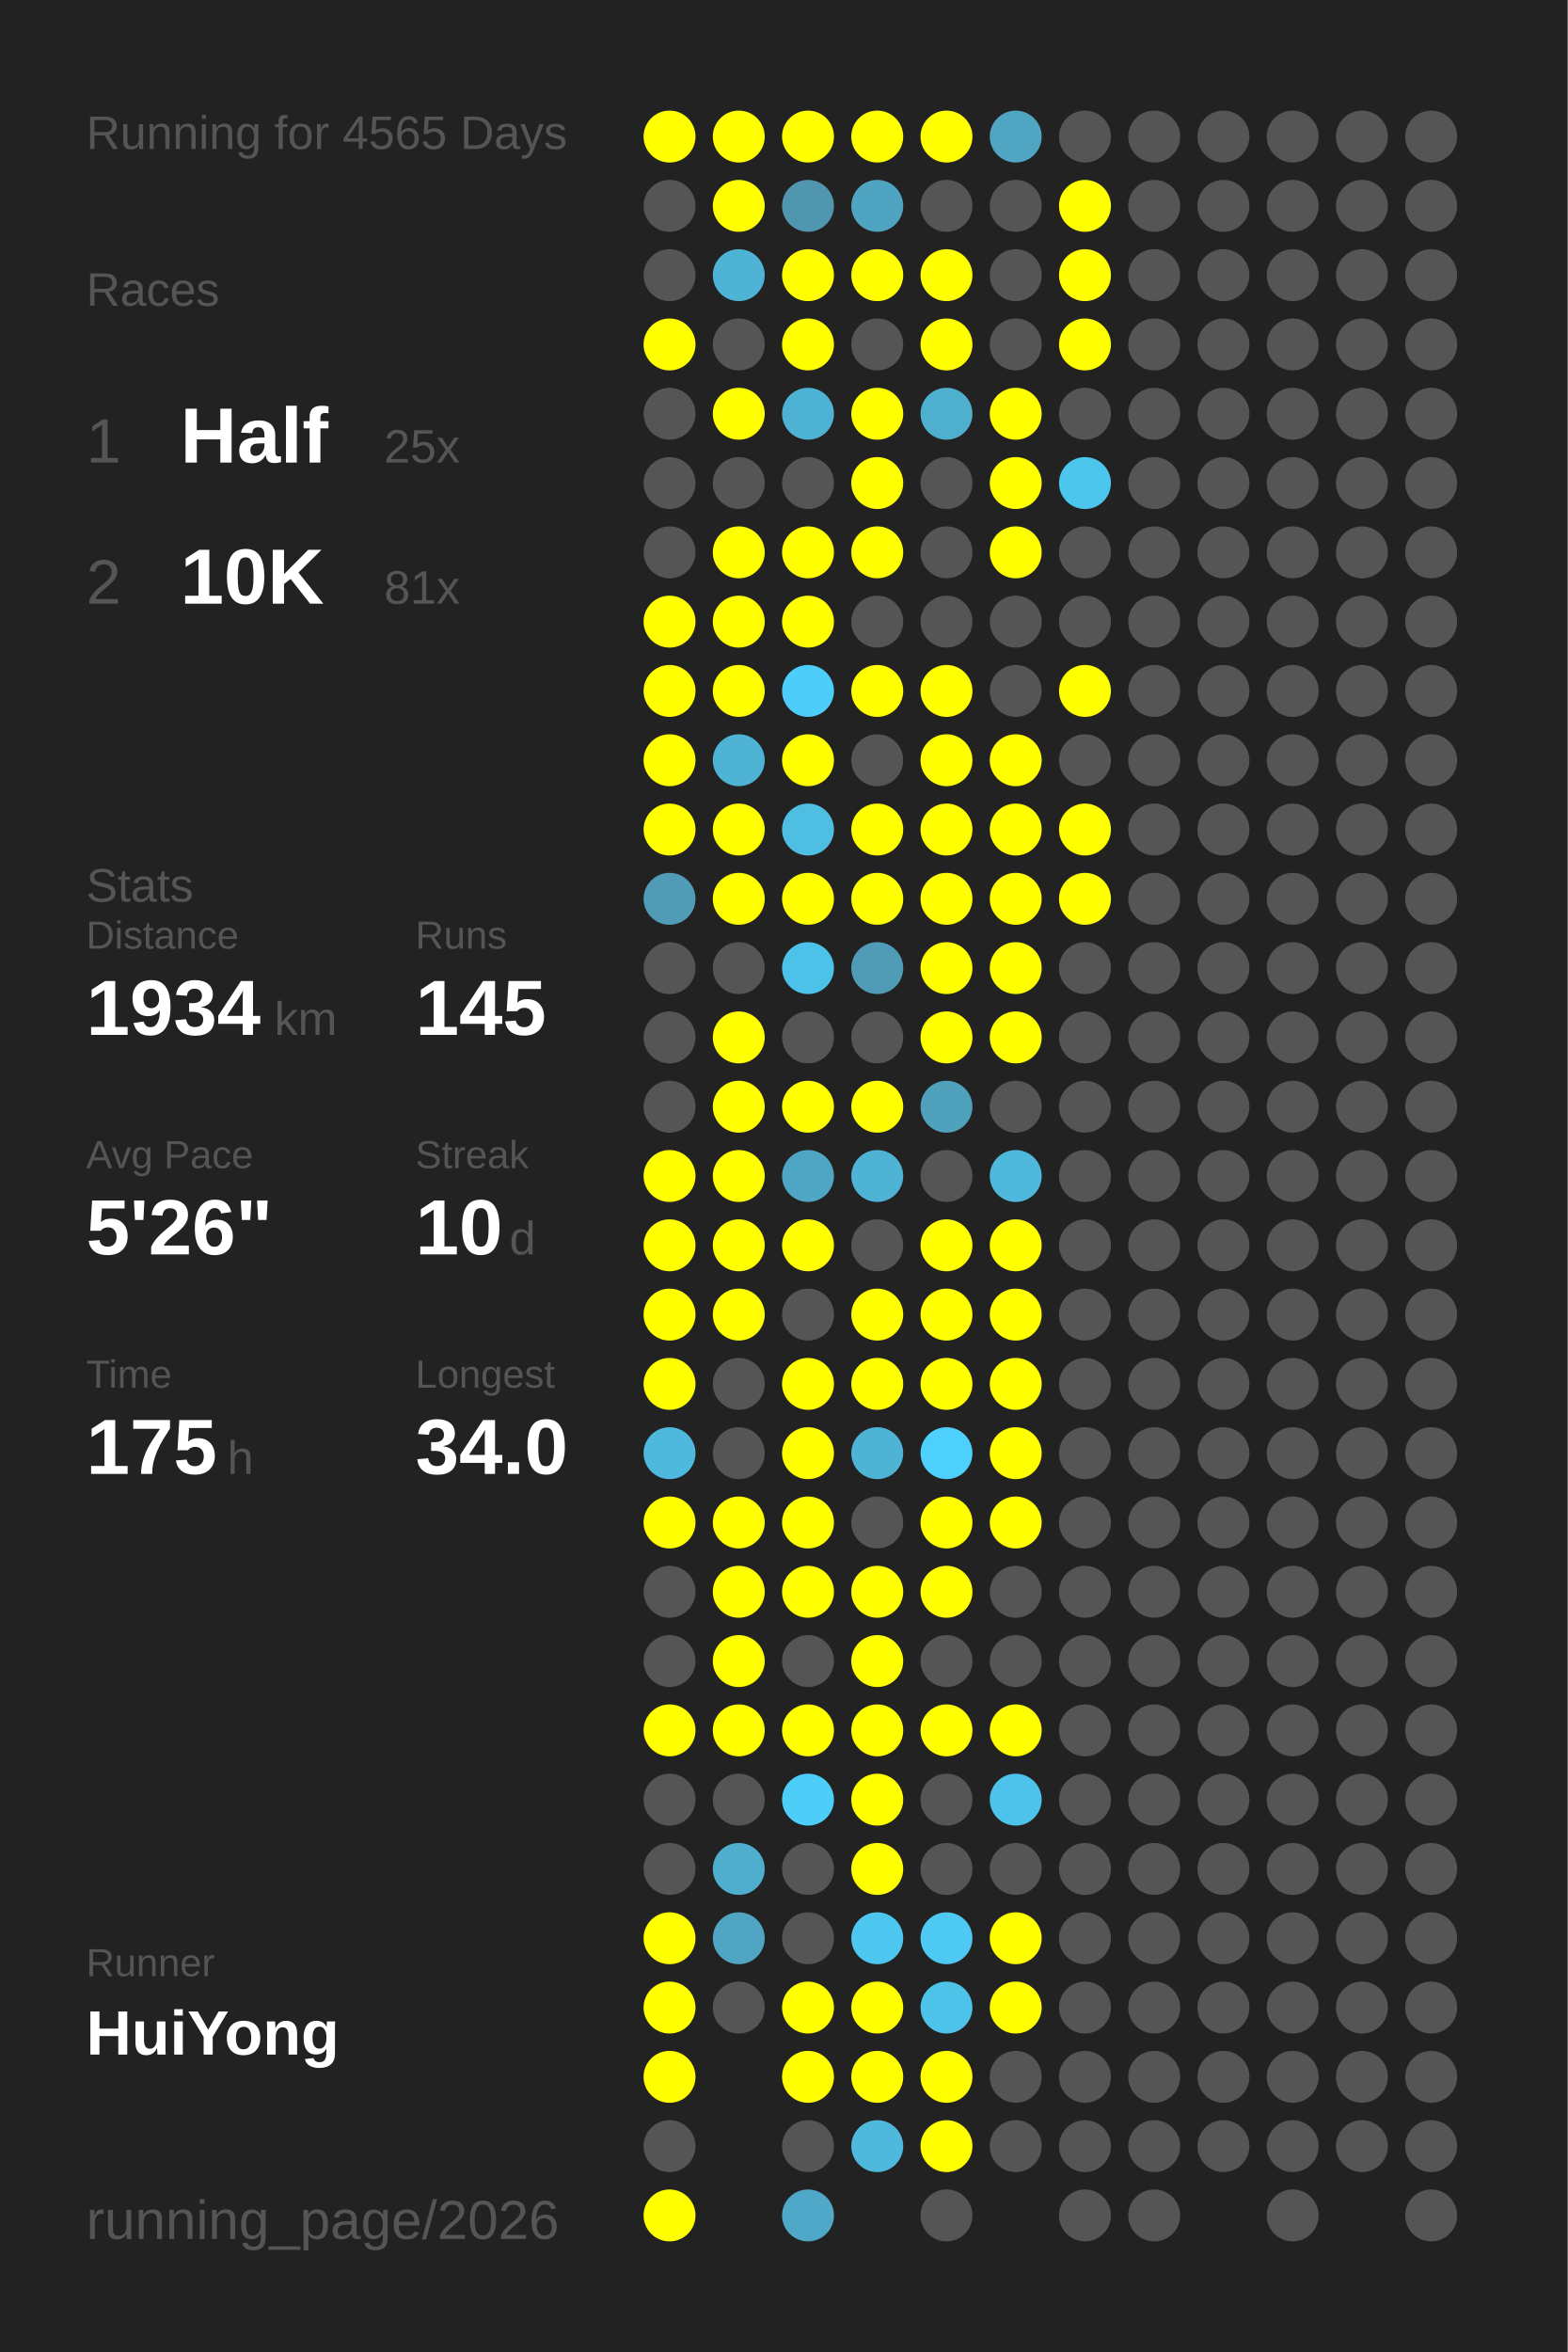
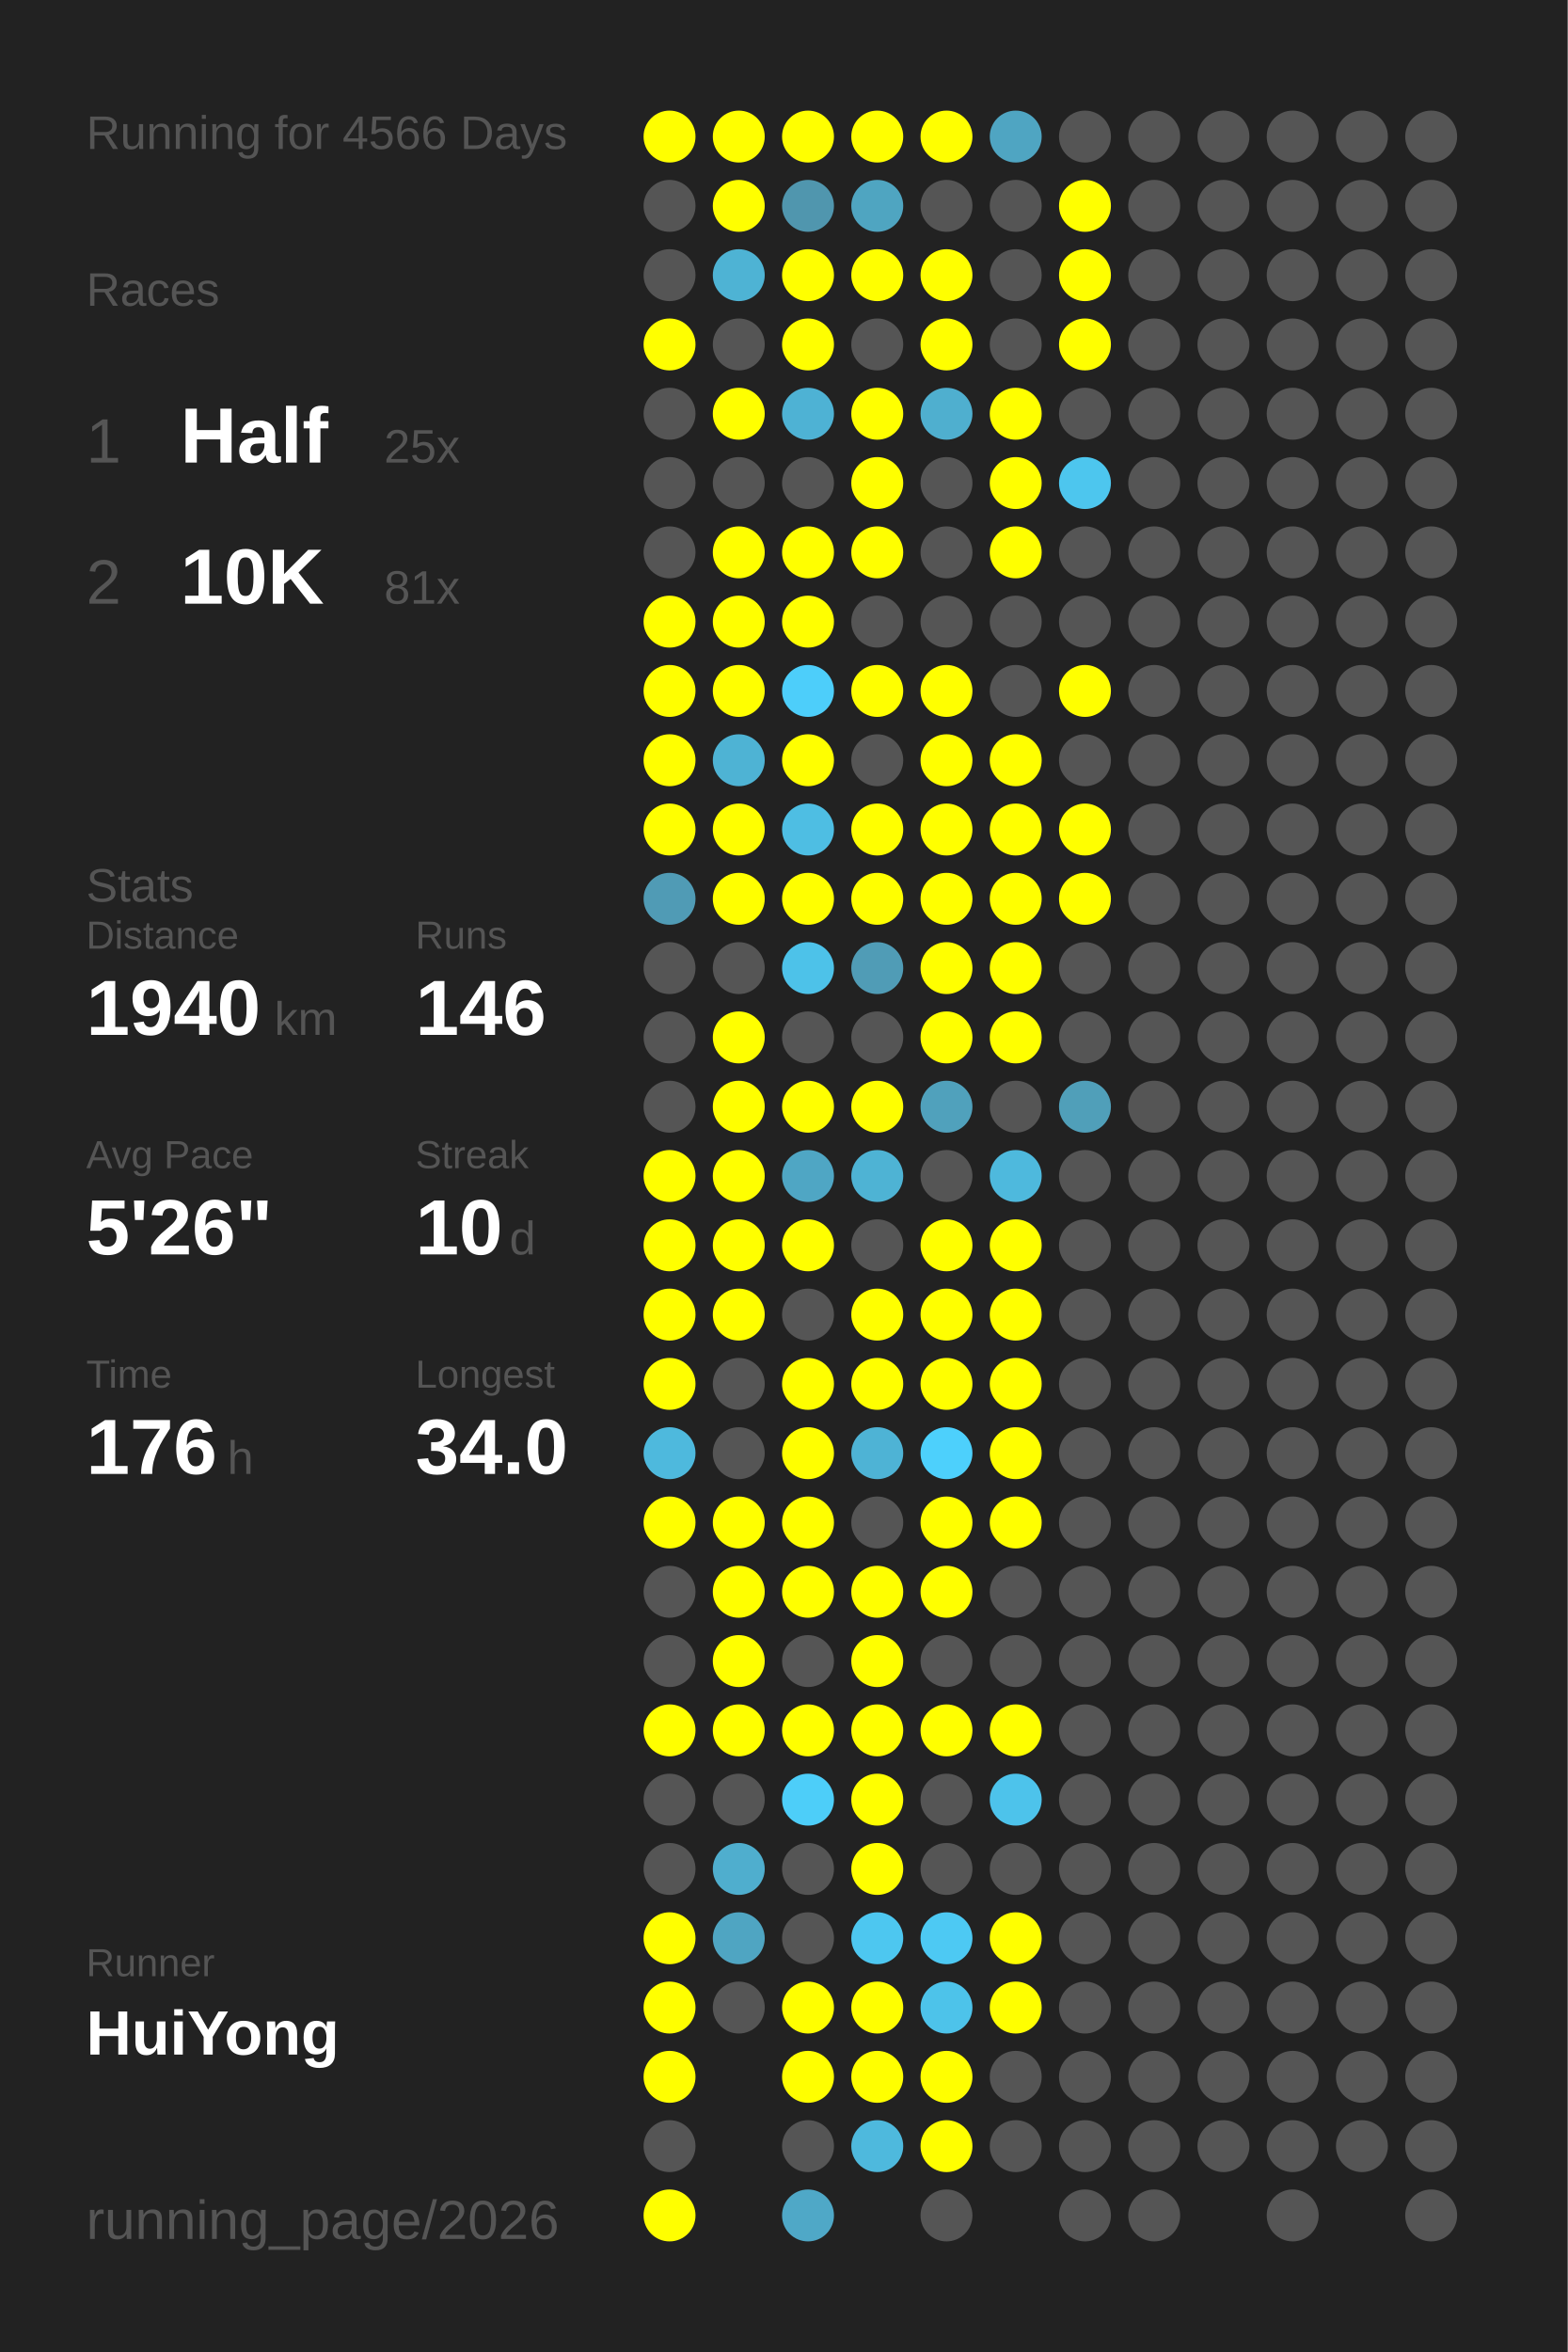
<svg xmlns="http://www.w3.org/2000/svg" baseProfile="full" height="300mm" version="1.1" viewBox="0,0,200,300" width="200mm">
  <defs />
  <rect fill="#222222" height="300" width="200" x="0" y="0" />
-   <text fill="#555555" style="font-size:6px; font-family:Arial;" x="11" y="19">Running for 4565 Days</text>
+   <text fill="#555555" style="font-size:6px; font-family:Arial;" x="11" y="19">Running for 4566 Days</text>
  <text fill="#555555" style="font-size:6px; font-family:Arial;" x="11" y="39">Races</text>
  <text fill="#555555" style="font-size:8px; font-family:Arial;" x="11" y="59">1</text>
  <text fill="#FFFFFF" style="font-size:10px; font-family:Arial; font-weight:bold;" x="23" y="59">Half</text>
  <text fill="#555555" style="font-size:6px; font-family:Arial;" x="49" y="59">25x</text>
  <text fill="#555555" style="font-size:8px; font-family:Arial;" x="11" y="77">2</text>
  <text fill="#FFFFFF" style="font-size:10px; font-family:Arial; font-weight:bold;" x="23" y="77">10K</text>
  <text fill="#555555" style="font-size:6px; font-family:Arial;" x="49" y="77">81x</text>
  <text fill="#555555" style="font-size:6px; font-family:Arial;" x="11" y="115">Stats</text>
  <text fill="#555555" style="font-size:5px; font-family:Arial;" x="11" y="121">Distance</text>
-   <text fill="#FFFFFF" style="font-size:10px; font-family:Arial; font-weight:bold;" x="11" y="132">1934</text>
+   <text fill="#FFFFFF" style="font-size:10px; font-family:Arial; font-weight:bold;" x="11" y="132">1940</text>
  <text fill="#555555" style="font-size:6px; font-family:Arial;" x="35" y="132">km</text>
  <text fill="#555555" style="font-size:5px; font-family:Arial;" x="53" y="121">Runs</text>
-   <text fill="#FFFFFF" style="font-size:10px; font-family:Arial; font-weight:bold;" x="53" y="132">145</text>
+   <text fill="#FFFFFF" style="font-size:10px; font-family:Arial; font-weight:bold;" x="53" y="132">146</text>
  <text fill="#555555" style="font-size:5px; font-family:Arial;" x="11" y="149">Avg Pace</text>
  <text fill="#FFFFFF" style="font-size:10px; font-family:Arial; font-weight:bold;" x="11" y="160">5'26"</text>
  <text fill="#555555" style="font-size:5px; font-family:Arial;" x="53" y="149">Streak</text>
  <text fill="#FFFFFF" style="font-size:10px; font-family:Arial; font-weight:bold;" x="53" y="160">10</text>
  <text fill="#555555" style="font-size:6px; font-family:Arial;" x="65" y="160">d</text>
  <text fill="#555555" style="font-size:5px; font-family:Arial;" x="11" y="177">Time</text>
-   <text fill="#FFFFFF" style="font-size:10px; font-family:Arial; font-weight:bold;" x="11" y="188">175</text>
+   <text fill="#FFFFFF" style="font-size:10px; font-family:Arial; font-weight:bold;" x="11" y="188">176</text>
  <text fill="#555555" style="font-size:6px; font-family:Arial;" x="29" y="188">h</text>
  <text fill="#555555" style="font-size:5px; font-family:Arial;" x="53" y="177">Longest</text>
  <text fill="#FFFFFF" style="font-size:10px; font-family:Arial; font-weight:bold;" x="53" y="188">34.0</text>
  <text fill="#555555" style="font-size:5px; font-family:Arial;" x="11" y="252.065">Runner</text>
  <text fill="#FFFFFF" style="font-size:8px; font-family:Arial; font-weight:bold;" x="11" y="262.065">HuiYong</text>
  <text fill="#555555" style="font-size:7px; font-family:Arial;" x="11" y="285.581">running_page/2026</text>
  <circle cx="85.417" cy="17.419" fill="#FFFF00" r="3.312" />
  <circle cx="85.417" cy="26.258" fill="#555555" r="3.312" />
  <circle cx="85.417" cy="35.097" fill="#555555" r="3.312" />
  <circle cx="85.417" cy="43.935" fill="#FFFF00" r="3.312" />
  <circle cx="85.417" cy="52.774" fill="#555555" r="3.312" />
  <circle cx="85.417" cy="61.613" fill="#555555" r="3.312" />
  <circle cx="85.417" cy="70.452" fill="#555555" r="3.312" />
  <circle cx="85.417" cy="79.29" fill="#FFFF00" r="3.312" />
  <circle cx="85.417" cy="88.129" fill="#FFFF00" r="3.312" />
  <circle cx="85.417" cy="96.968" fill="#FFFF00" r="3.312" />
  <circle cx="85.417" cy="105.806" fill="#FFFF00" r="3.312" />
  <circle cx="85.417" cy="114.645" fill="#509bb5" r="3.312" />
  <circle cx="85.417" cy="123.484" fill="#555555" r="3.312" />
  <circle cx="85.417" cy="132.323" fill="#555555" r="3.312" />
  <circle cx="85.417" cy="141.161" fill="#555555" r="3.312" />
  <circle cx="85.417" cy="150" fill="#FFFF00" r="3.312" />
  <circle cx="85.417" cy="158.839" fill="#FFFF00" r="3.312" />
  <circle cx="85.417" cy="167.677" fill="#FFFF00" r="3.312" />
  <circle cx="85.417" cy="176.516" fill="#FFFF00" r="3.312" />
  <circle cx="85.417" cy="185.355" fill="#4eb9dd" r="3.312" />
  <circle cx="85.417" cy="194.194" fill="#FFFF00" r="3.312" />
  <circle cx="85.417" cy="203.032" fill="#555555" r="3.312" />
  <circle cx="85.417" cy="211.871" fill="#555555" r="3.312" />
  <circle cx="85.417" cy="220.71" fill="#FFFF00" r="3.312" />
  <circle cx="85.417" cy="229.548" fill="#555555" r="3.312" />
  <circle cx="85.417" cy="238.387" fill="#555555" r="3.312" />
  <circle cx="85.417" cy="247.226" fill="#FFFF00" r="3.312" />
  <circle cx="85.417" cy="256.065" fill="#FFFF00" r="3.312" />
  <circle cx="85.417" cy="264.903" fill="#FFFF00" r="3.312" />
  <circle cx="85.417" cy="273.742" fill="#555555" r="3.312" />
  <circle cx="85.417" cy="282.581" fill="#FFFF00" r="3.312" />
  <circle cx="94.25" cy="17.419" fill="#FFFF00" r="3.312" />
  <circle cx="94.25" cy="26.258" fill="#FFFF00" r="3.312" />
  <circle cx="94.25" cy="35.097" fill="#4eb3d4" r="3.312" />
  <circle cx="94.25" cy="43.935" fill="#555555" r="3.312" />
  <circle cx="94.25" cy="52.774" fill="#FFFF00" r="3.312" />
  <circle cx="94.25" cy="61.613" fill="#555555" r="3.312" />
  <circle cx="94.25" cy="70.452" fill="#FFFF00" r="3.312" />
  <circle cx="94.25" cy="79.29" fill="#FFFF00" r="3.312" />
  <circle cx="94.25" cy="88.129" fill="#FFFF00" r="3.312" />
  <circle cx="94.25" cy="96.968" fill="#4eb3d4" r="3.312" />
  <circle cx="94.25" cy="105.806" fill="#FFFF00" r="3.312" />
  <circle cx="94.25" cy="114.645" fill="#FFFF00" r="3.312" />
  <circle cx="94.25" cy="123.484" fill="#555555" r="3.312" />
  <circle cx="94.25" cy="132.323" fill="#FFFF00" r="3.312" />
  <circle cx="94.25" cy="141.161" fill="#FFFF00" r="3.312" />
  <circle cx="94.25" cy="150" fill="#FFFF00" r="3.312" />
  <circle cx="94.25" cy="158.839" fill="#FFFF00" r="3.312" />
  <circle cx="94.25" cy="167.677" fill="#FFFF00" r="3.312" />
  <circle cx="94.25" cy="176.516" fill="#555555" r="3.312" />
  <circle cx="94.25" cy="185.355" fill="#555555" r="3.312" />
  <circle cx="94.25" cy="194.194" fill="#FFFF00" r="3.312" />
  <circle cx="94.25" cy="203.032" fill="#FFFF00" r="3.312" />
  <circle cx="94.25" cy="211.871" fill="#FFFF00" r="3.312" />
  <circle cx="94.25" cy="220.71" fill="#FFFF00" r="3.312" />
  <circle cx="94.25" cy="229.548" fill="#555555" r="3.312" />
  <circle cx="94.25" cy="238.387" fill="#4faece" r="3.312" />
  <circle cx="94.25" cy="247.226" fill="#4fa5c2" r="3.312" />
  <circle cx="94.25" cy="256.065" fill="#555555" r="3.312" />
  <circle cx="103.083" cy="17.419" fill="#FFFF00" r="3.312" />
  <circle cx="103.083" cy="26.258" fill="#5096ae" r="3.312" />
  <circle cx="103.083" cy="35.097" fill="#FFFF00" r="3.312" />
  <circle cx="103.083" cy="43.935" fill="#FFFF00" r="3.312" />
  <circle cx="103.083" cy="52.774" fill="#4eb2d4" r="3.312" />
  <circle cx="103.083" cy="61.613" fill="#555555" r="3.312" />
  <circle cx="103.083" cy="70.452" fill="#FFFF00" r="3.312" />
  <circle cx="103.083" cy="79.29" fill="#FFFF00" r="3.312" />
  <circle cx="103.083" cy="88.129" fill="#4dcefa" r="3.312" />
  <circle cx="103.083" cy="96.968" fill="#FFFF00" r="3.312" />
  <circle cx="103.083" cy="105.806" fill="#4ebee3" r="3.312" />
  <circle cx="103.083" cy="114.645" fill="#FFFF00" r="3.312" />
  <circle cx="103.083" cy="123.484" fill="#4dc2e9" r="3.312" />
  <circle cx="103.083" cy="132.323" fill="#555555" r="3.312" />
  <circle cx="103.083" cy="141.161" fill="#FFFF00" r="3.312" />
  <circle cx="103.083" cy="150" fill="#4fa6c4" r="3.312" />
  <circle cx="103.083" cy="158.839" fill="#FFFF00" r="3.312" />
  <circle cx="103.083" cy="167.677" fill="#555555" r="3.312" />
  <circle cx="103.083" cy="176.516" fill="#FFFF00" r="3.312" />
  <circle cx="103.083" cy="185.355" fill="#FFFF00" r="3.312" />
  <circle cx="103.083" cy="194.194" fill="#FFFF00" r="3.312" />
  <circle cx="103.083" cy="203.032" fill="#FFFF00" r="3.312" />
  <circle cx="103.083" cy="211.871" fill="#555555" r="3.312" />
  <circle cx="103.083" cy="220.71" fill="#FFFF00" r="3.312" />
  <circle cx="103.083" cy="229.548" fill="#4dcef9" r="3.312" />
  <circle cx="103.083" cy="238.387" fill="#555555" r="3.312" />
  <circle cx="103.083" cy="247.226" fill="#555555" r="3.312" />
  <circle cx="103.083" cy="256.065" fill="#FFFF00" r="3.312" />
  <circle cx="103.083" cy="264.903" fill="#FFFF00" r="3.312" />
  <circle cx="103.083" cy="273.742" fill="#555555" r="3.312" />
  <circle cx="103.083" cy="282.581" fill="#4fa8c7" r="3.312" />
  <circle cx="111.917" cy="17.419" fill="#FFFF00" r="3.312" />
  <circle cx="111.917" cy="26.258" fill="#4fa5c1" r="3.312" />
  <circle cx="111.917" cy="35.097" fill="#FFFF00" r="3.312" />
  <circle cx="111.917" cy="43.935" fill="#555555" r="3.312" />
  <circle cx="111.917" cy="52.774" fill="#FFFF00" r="3.312" />
  <circle cx="111.917" cy="61.613" fill="#FFFF00" r="3.312" />
  <circle cx="111.917" cy="70.452" fill="#FFFF00" r="3.312" />
  <circle cx="111.917" cy="79.29" fill="#555555" r="3.312" />
  <circle cx="111.917" cy="88.129" fill="#FFFF00" r="3.312" />
  <circle cx="111.917" cy="96.968" fill="#555555" r="3.312" />
  <circle cx="111.917" cy="105.806" fill="#FFFF00" r="3.312" />
  <circle cx="111.917" cy="114.645" fill="#FFFF00" r="3.312" />
  <circle cx="111.917" cy="123.484" fill="#509cb6" r="3.312" />
  <circle cx="111.917" cy="132.323" fill="#555555" r="3.312" />
  <circle cx="111.917" cy="141.161" fill="#FFFF00" r="3.312" />
  <circle cx="111.917" cy="150" fill="#4eb3d4" r="3.312" />
  <circle cx="111.917" cy="158.839" fill="#555555" r="3.312" />
  <circle cx="111.917" cy="167.677" fill="#FFFF00" r="3.312" />
  <circle cx="111.917" cy="176.516" fill="#FFFF00" r="3.312" />
  <circle cx="111.917" cy="185.355" fill="#4eb3d5" r="3.312" />
  <circle cx="111.917" cy="194.194" fill="#555555" r="3.312" />
  <circle cx="111.917" cy="203.032" fill="#FFFF00" r="3.312" />
  <circle cx="111.917" cy="211.871" fill="#FFFF00" r="3.312" />
  <circle cx="111.917" cy="220.71" fill="#FFFF00" r="3.312" />
  <circle cx="111.917" cy="229.548" fill="#FFFF00" r="3.312" />
  <circle cx="111.917" cy="238.387" fill="#FFFF00" r="3.312" />
  <circle cx="111.917" cy="247.226" fill="#4dc7f0" r="3.312" />
  <circle cx="111.917" cy="256.065" fill="#FFFF00" r="3.312" />
  <circle cx="111.917" cy="264.903" fill="#FFFF00" r="3.312" />
  <circle cx="111.917" cy="273.742" fill="#4eb9dd" r="3.312" />
  <circle cx="120.75" cy="17.419" fill="#FFFF00" r="3.312" />
  <circle cx="120.75" cy="26.258" fill="#555555" r="3.312" />
  <circle cx="120.75" cy="35.097" fill="#FFFF00" r="3.312" />
  <circle cx="120.75" cy="43.935" fill="#FFFF00" r="3.312" />
  <circle cx="120.75" cy="52.774" fill="#4fafcf" r="3.312" />
  <circle cx="120.75" cy="61.613" fill="#555555" r="3.312" />
  <circle cx="120.75" cy="70.452" fill="#555555" r="3.312" />
  <circle cx="120.75" cy="79.29" fill="#555555" r="3.312" />
  <circle cx="120.75" cy="88.129" fill="#FFFF00" r="3.312" />
  <circle cx="120.75" cy="96.968" fill="#FFFF00" r="3.312" />
  <circle cx="120.75" cy="105.806" fill="#FFFF00" r="3.312" />
  <circle cx="120.75" cy="114.645" fill="#FFFF00" r="3.312" />
  <circle cx="120.75" cy="123.484" fill="#FFFF00" r="3.312" />
  <circle cx="120.75" cy="132.323" fill="#FFFF00" r="3.312" />
  <circle cx="120.75" cy="141.161" fill="#50a1bc" r="3.312" />
  <circle cx="120.75" cy="150" fill="#555555" r="3.312" />
  <circle cx="120.75" cy="158.839" fill="#FFFF00" r="3.312" />
  <circle cx="120.75" cy="167.677" fill="#FFFF00" r="3.312" />
  <circle cx="120.75" cy="176.516" fill="#FFFF00" r="3.312" />
  <circle cx="120.75" cy="185.355" fill="#4dd0fc" r="3.312" />
  <circle cx="120.75" cy="194.194" fill="#FFFF00" r="3.312" />
  <circle cx="120.75" cy="203.032" fill="#FFFF00" r="3.312" />
  <circle cx="120.75" cy="211.871" fill="#555555" r="3.312" />
  <circle cx="120.75" cy="220.71" fill="#FFFF00" r="3.312" />
  <circle cx="120.75" cy="229.548" fill="#555555" r="3.312" />
  <circle cx="120.75" cy="238.387" fill="#555555" r="3.312" />
  <circle cx="120.75" cy="247.226" fill="#4dc9f3" r="3.312" />
  <circle cx="120.75" cy="256.065" fill="#4dc3ea" r="3.312" />
  <circle cx="120.75" cy="264.903" fill="#FFFF00" r="3.312" />
  <circle cx="120.75" cy="273.742" fill="#FFFF00" r="3.312" />
  <circle cx="120.75" cy="282.581" fill="#555555" r="3.312" />
  <circle cx="129.583" cy="17.419" fill="#4fa5c2" r="3.312" />
  <circle cx="129.583" cy="26.258" fill="#555555" r="3.312" />
  <circle cx="129.583" cy="35.097" fill="#555555" r="3.312" />
  <circle cx="129.583" cy="43.935" fill="#555555" r="3.312" />
  <circle cx="129.583" cy="52.774" fill="#FFFF00" r="3.312" />
  <circle cx="129.583" cy="61.613" fill="#FFFF00" r="3.312" />
  <circle cx="129.583" cy="70.452" fill="#FFFF00" r="3.312" />
  <circle cx="129.583" cy="79.29" fill="#555555" r="3.312" />
  <circle cx="129.583" cy="88.129" fill="#555555" r="3.312" />
  <circle cx="129.583" cy="96.968" fill="#FFFF00" r="3.312" />
  <circle cx="129.583" cy="105.806" fill="#FFFF00" r="3.312" />
  <circle cx="129.583" cy="114.645" fill="#FFFF00" r="3.312" />
  <circle cx="129.583" cy="123.484" fill="#FFFF00" r="3.312" />
  <circle cx="129.583" cy="132.323" fill="#FFFF00" r="3.312" />
  <circle cx="129.583" cy="141.161" fill="#555555" r="3.312" />
  <circle cx="129.583" cy="150" fill="#4eb9dd" r="3.312" />
  <circle cx="129.583" cy="158.839" fill="#FFFF00" r="3.312" />
  <circle cx="129.583" cy="167.677" fill="#FFFF00" r="3.312" />
  <circle cx="129.583" cy="176.516" fill="#FFFF00" r="3.312" />
  <circle cx="129.583" cy="185.355" fill="#FFFF00" r="3.312" />
  <circle cx="129.583" cy="194.194" fill="#FFFF00" r="3.312" />
  <circle cx="129.583" cy="203.032" fill="#555555" r="3.312" />
  <circle cx="129.583" cy="211.871" fill="#555555" r="3.312" />
  <circle cx="129.583" cy="220.71" fill="#FFFF00" r="3.312" />
  <circle cx="129.583" cy="229.548" fill="#4dc3eb" r="3.312" />
  <circle cx="129.583" cy="238.387" fill="#555555" r="3.312" />
  <circle cx="129.583" cy="247.226" fill="#FFFF00" r="3.312" />
  <circle cx="129.583" cy="256.065" fill="#FFFF00" r="3.312" />
  <circle cx="129.583" cy="264.903" fill="#555555" r="3.312" />
  <circle cx="129.583" cy="273.742" fill="#555555" r="3.312" />
  <circle cx="138.417" cy="17.419" fill="#555555" r="3.312" />
  <circle cx="138.417" cy="26.258" fill="#FFFF00" r="3.312" />
  <circle cx="138.417" cy="35.097" fill="#FFFF00" r="3.312" />
  <circle cx="138.417" cy="43.935" fill="#FFFF00" r="3.312" />
  <circle cx="138.417" cy="52.774" fill="#555555" r="3.312" />
  <circle cx="138.417" cy="61.613" fill="#4dc6ee" r="3.312" />
  <circle cx="138.417" cy="70.452" fill="#555555" r="3.312" />
  <circle cx="138.417" cy="79.29" fill="#555555" r="3.312" />
  <circle cx="138.417" cy="88.129" fill="#FFFF00" r="3.312" />
  <circle cx="138.417" cy="96.968" fill="#555555" r="3.312" />
  <circle cx="138.417" cy="105.806" fill="#FFFF00" r="3.312" />
  <circle cx="138.417" cy="114.645" fill="#FFFF00" r="3.312" />
  <circle cx="138.417" cy="123.484" fill="#555555" r="3.312" />
  <circle cx="138.417" cy="132.323" fill="#555555" r="3.312" />
-   <circle cx="138.417" cy="141.161" fill="#555555" r="3.312" />
+   <circle cx="138.417" cy="141.161" fill="#509fb9" r="3.312" />
  <circle cx="138.417" cy="150" fill="#555555" r="3.312" />
  <circle cx="138.417" cy="158.839" fill="#555555" r="3.312" />
  <circle cx="138.417" cy="167.677" fill="#555555" r="3.312" />
  <circle cx="138.417" cy="176.516" fill="#555555" r="3.312" />
  <circle cx="138.417" cy="185.355" fill="#555555" r="3.312" />
  <circle cx="138.417" cy="194.194" fill="#555555" r="3.312" />
  <circle cx="138.417" cy="203.032" fill="#555555" r="3.312" />
  <circle cx="138.417" cy="211.871" fill="#555555" r="3.312" />
  <circle cx="138.417" cy="220.71" fill="#555555" r="3.312" />
  <circle cx="138.417" cy="229.548" fill="#555555" r="3.312" />
  <circle cx="138.417" cy="238.387" fill="#555555" r="3.312" />
  <circle cx="138.417" cy="247.226" fill="#555555" r="3.312" />
  <circle cx="138.417" cy="256.065" fill="#555555" r="3.312" />
  <circle cx="138.417" cy="264.903" fill="#555555" r="3.312" />
  <circle cx="138.417" cy="273.742" fill="#555555" r="3.312" />
  <circle cx="138.417" cy="282.581" fill="#555555" r="3.312" />
  <circle cx="147.25" cy="17.419" fill="#555555" r="3.312" />
  <circle cx="147.25" cy="26.258" fill="#555555" r="3.312" />
  <circle cx="147.25" cy="35.097" fill="#555555" r="3.312" />
  <circle cx="147.25" cy="43.935" fill="#555555" r="3.312" />
  <circle cx="147.25" cy="52.774" fill="#555555" r="3.312" />
  <circle cx="147.25" cy="61.613" fill="#555555" r="3.312" />
  <circle cx="147.25" cy="70.452" fill="#555555" r="3.312" />
  <circle cx="147.25" cy="79.29" fill="#555555" r="3.312" />
  <circle cx="147.25" cy="88.129" fill="#555555" r="3.312" />
  <circle cx="147.25" cy="96.968" fill="#555555" r="3.312" />
  <circle cx="147.25" cy="105.806" fill="#555555" r="3.312" />
  <circle cx="147.25" cy="114.645" fill="#555555" r="3.312" />
  <circle cx="147.25" cy="123.484" fill="#555555" r="3.312" />
  <circle cx="147.25" cy="132.323" fill="#555555" r="3.312" />
  <circle cx="147.25" cy="141.161" fill="#555555" r="3.312" />
  <circle cx="147.25" cy="150" fill="#555555" r="3.312" />
  <circle cx="147.25" cy="158.839" fill="#555555" r="3.312" />
  <circle cx="147.25" cy="167.677" fill="#555555" r="3.312" />
  <circle cx="147.25" cy="176.516" fill="#555555" r="3.312" />
  <circle cx="147.25" cy="185.355" fill="#555555" r="3.312" />
  <circle cx="147.25" cy="194.194" fill="#555555" r="3.312" />
  <circle cx="147.25" cy="203.032" fill="#555555" r="3.312" />
  <circle cx="147.25" cy="211.871" fill="#555555" r="3.312" />
  <circle cx="147.25" cy="220.71" fill="#555555" r="3.312" />
  <circle cx="147.25" cy="229.548" fill="#555555" r="3.312" />
  <circle cx="147.25" cy="238.387" fill="#555555" r="3.312" />
  <circle cx="147.25" cy="247.226" fill="#555555" r="3.312" />
  <circle cx="147.25" cy="256.065" fill="#555555" r="3.312" />
  <circle cx="147.25" cy="264.903" fill="#555555" r="3.312" />
  <circle cx="147.25" cy="273.742" fill="#555555" r="3.312" />
  <circle cx="147.25" cy="282.581" fill="#555555" r="3.312" />
  <circle cx="156.083" cy="17.419" fill="#555555" r="3.312" />
  <circle cx="156.083" cy="26.258" fill="#555555" r="3.312" />
  <circle cx="156.083" cy="35.097" fill="#555555" r="3.312" />
  <circle cx="156.083" cy="43.935" fill="#555555" r="3.312" />
  <circle cx="156.083" cy="52.774" fill="#555555" r="3.312" />
  <circle cx="156.083" cy="61.613" fill="#555555" r="3.312" />
  <circle cx="156.083" cy="70.452" fill="#555555" r="3.312" />
  <circle cx="156.083" cy="79.29" fill="#555555" r="3.312" />
  <circle cx="156.083" cy="88.129" fill="#555555" r="3.312" />
  <circle cx="156.083" cy="96.968" fill="#555555" r="3.312" />
  <circle cx="156.083" cy="105.806" fill="#555555" r="3.312" />
  <circle cx="156.083" cy="114.645" fill="#555555" r="3.312" />
  <circle cx="156.083" cy="123.484" fill="#555555" r="3.312" />
  <circle cx="156.083" cy="132.323" fill="#555555" r="3.312" />
  <circle cx="156.083" cy="141.161" fill="#555555" r="3.312" />
  <circle cx="156.083" cy="150" fill="#555555" r="3.312" />
  <circle cx="156.083" cy="158.839" fill="#555555" r="3.312" />
  <circle cx="156.083" cy="167.677" fill="#555555" r="3.312" />
  <circle cx="156.083" cy="176.516" fill="#555555" r="3.312" />
  <circle cx="156.083" cy="185.355" fill="#555555" r="3.312" />
  <circle cx="156.083" cy="194.194" fill="#555555" r="3.312" />
  <circle cx="156.083" cy="203.032" fill="#555555" r="3.312" />
  <circle cx="156.083" cy="211.871" fill="#555555" r="3.312" />
  <circle cx="156.083" cy="220.71" fill="#555555" r="3.312" />
  <circle cx="156.083" cy="229.548" fill="#555555" r="3.312" />
  <circle cx="156.083" cy="238.387" fill="#555555" r="3.312" />
  <circle cx="156.083" cy="247.226" fill="#555555" r="3.312" />
  <circle cx="156.083" cy="256.065" fill="#555555" r="3.312" />
  <circle cx="156.083" cy="264.903" fill="#555555" r="3.312" />
  <circle cx="156.083" cy="273.742" fill="#555555" r="3.312" />
  <circle cx="164.917" cy="17.419" fill="#555555" r="3.312" />
  <circle cx="164.917" cy="26.258" fill="#555555" r="3.312" />
  <circle cx="164.917" cy="35.097" fill="#555555" r="3.312" />
  <circle cx="164.917" cy="43.935" fill="#555555" r="3.312" />
  <circle cx="164.917" cy="52.774" fill="#555555" r="3.312" />
  <circle cx="164.917" cy="61.613" fill="#555555" r="3.312" />
  <circle cx="164.917" cy="70.452" fill="#555555" r="3.312" />
  <circle cx="164.917" cy="79.29" fill="#555555" r="3.312" />
  <circle cx="164.917" cy="88.129" fill="#555555" r="3.312" />
  <circle cx="164.917" cy="96.968" fill="#555555" r="3.312" />
  <circle cx="164.917" cy="105.806" fill="#555555" r="3.312" />
  <circle cx="164.917" cy="114.645" fill="#555555" r="3.312" />
  <circle cx="164.917" cy="123.484" fill="#555555" r="3.312" />
  <circle cx="164.917" cy="132.323" fill="#555555" r="3.312" />
  <circle cx="164.917" cy="141.161" fill="#555555" r="3.312" />
  <circle cx="164.917" cy="150" fill="#555555" r="3.312" />
  <circle cx="164.917" cy="158.839" fill="#555555" r="3.312" />
  <circle cx="164.917" cy="167.677" fill="#555555" r="3.312" />
  <circle cx="164.917" cy="176.516" fill="#555555" r="3.312" />
  <circle cx="164.917" cy="185.355" fill="#555555" r="3.312" />
  <circle cx="164.917" cy="194.194" fill="#555555" r="3.312" />
  <circle cx="164.917" cy="203.032" fill="#555555" r="3.312" />
  <circle cx="164.917" cy="211.871" fill="#555555" r="3.312" />
  <circle cx="164.917" cy="220.71" fill="#555555" r="3.312" />
  <circle cx="164.917" cy="229.548" fill="#555555" r="3.312" />
  <circle cx="164.917" cy="238.387" fill="#555555" r="3.312" />
  <circle cx="164.917" cy="247.226" fill="#555555" r="3.312" />
  <circle cx="164.917" cy="256.065" fill="#555555" r="3.312" />
  <circle cx="164.917" cy="264.903" fill="#555555" r="3.312" />
  <circle cx="164.917" cy="273.742" fill="#555555" r="3.312" />
  <circle cx="164.917" cy="282.581" fill="#555555" r="3.312" />
  <circle cx="173.75" cy="17.419" fill="#555555" r="3.312" />
  <circle cx="173.75" cy="26.258" fill="#555555" r="3.312" />
  <circle cx="173.75" cy="35.097" fill="#555555" r="3.312" />
  <circle cx="173.75" cy="43.935" fill="#555555" r="3.312" />
  <circle cx="173.75" cy="52.774" fill="#555555" r="3.312" />
  <circle cx="173.75" cy="61.613" fill="#555555" r="3.312" />
  <circle cx="173.75" cy="70.452" fill="#555555" r="3.312" />
  <circle cx="173.75" cy="79.29" fill="#555555" r="3.312" />
  <circle cx="173.75" cy="88.129" fill="#555555" r="3.312" />
  <circle cx="173.75" cy="96.968" fill="#555555" r="3.312" />
  <circle cx="173.75" cy="105.806" fill="#555555" r="3.312" />
  <circle cx="173.75" cy="114.645" fill="#555555" r="3.312" />
  <circle cx="173.75" cy="123.484" fill="#555555" r="3.312" />
  <circle cx="173.75" cy="132.323" fill="#555555" r="3.312" />
  <circle cx="173.75" cy="141.161" fill="#555555" r="3.312" />
  <circle cx="173.75" cy="150" fill="#555555" r="3.312" />
  <circle cx="173.75" cy="158.839" fill="#555555" r="3.312" />
  <circle cx="173.75" cy="167.677" fill="#555555" r="3.312" />
  <circle cx="173.75" cy="176.516" fill="#555555" r="3.312" />
  <circle cx="173.75" cy="185.355" fill="#555555" r="3.312" />
  <circle cx="173.75" cy="194.194" fill="#555555" r="3.312" />
  <circle cx="173.75" cy="203.032" fill="#555555" r="3.312" />
  <circle cx="173.75" cy="211.871" fill="#555555" r="3.312" />
  <circle cx="173.75" cy="220.71" fill="#555555" r="3.312" />
  <circle cx="173.75" cy="229.548" fill="#555555" r="3.312" />
  <circle cx="173.75" cy="238.387" fill="#555555" r="3.312" />
  <circle cx="173.75" cy="247.226" fill="#555555" r="3.312" />
  <circle cx="173.75" cy="256.065" fill="#555555" r="3.312" />
  <circle cx="173.75" cy="264.903" fill="#555555" r="3.312" />
  <circle cx="173.75" cy="273.742" fill="#555555" r="3.312" />
  <circle cx="182.583" cy="17.419" fill="#555555" r="3.312" />
  <circle cx="182.583" cy="26.258" fill="#555555" r="3.312" />
  <circle cx="182.583" cy="35.097" fill="#555555" r="3.312" />
  <circle cx="182.583" cy="43.935" fill="#555555" r="3.312" />
  <circle cx="182.583" cy="52.774" fill="#555555" r="3.312" />
  <circle cx="182.583" cy="61.613" fill="#555555" r="3.312" />
  <circle cx="182.583" cy="70.452" fill="#555555" r="3.312" />
  <circle cx="182.583" cy="79.29" fill="#555555" r="3.312" />
  <circle cx="182.583" cy="88.129" fill="#555555" r="3.312" />
  <circle cx="182.583" cy="96.968" fill="#555555" r="3.312" />
  <circle cx="182.583" cy="105.806" fill="#555555" r="3.312" />
  <circle cx="182.583" cy="114.645" fill="#555555" r="3.312" />
  <circle cx="182.583" cy="123.484" fill="#555555" r="3.312" />
  <circle cx="182.583" cy="132.323" fill="#555555" r="3.312" />
  <circle cx="182.583" cy="141.161" fill="#555555" r="3.312" />
  <circle cx="182.583" cy="150" fill="#555555" r="3.312" />
  <circle cx="182.583" cy="158.839" fill="#555555" r="3.312" />
  <circle cx="182.583" cy="167.677" fill="#555555" r="3.312" />
  <circle cx="182.583" cy="176.516" fill="#555555" r="3.312" />
  <circle cx="182.583" cy="185.355" fill="#555555" r="3.312" />
  <circle cx="182.583" cy="194.194" fill="#555555" r="3.312" />
  <circle cx="182.583" cy="203.032" fill="#555555" r="3.312" />
  <circle cx="182.583" cy="211.871" fill="#555555" r="3.312" />
  <circle cx="182.583" cy="220.71" fill="#555555" r="3.312" />
  <circle cx="182.583" cy="229.548" fill="#555555" r="3.312" />
  <circle cx="182.583" cy="238.387" fill="#555555" r="3.312" />
  <circle cx="182.583" cy="247.226" fill="#555555" r="3.312" />
  <circle cx="182.583" cy="256.065" fill="#555555" r="3.312" />
  <circle cx="182.583" cy="264.903" fill="#555555" r="3.312" />
  <circle cx="182.583" cy="273.742" fill="#555555" r="3.312" />
  <circle cx="182.583" cy="282.581" fill="#555555" r="3.312" />
</svg>
